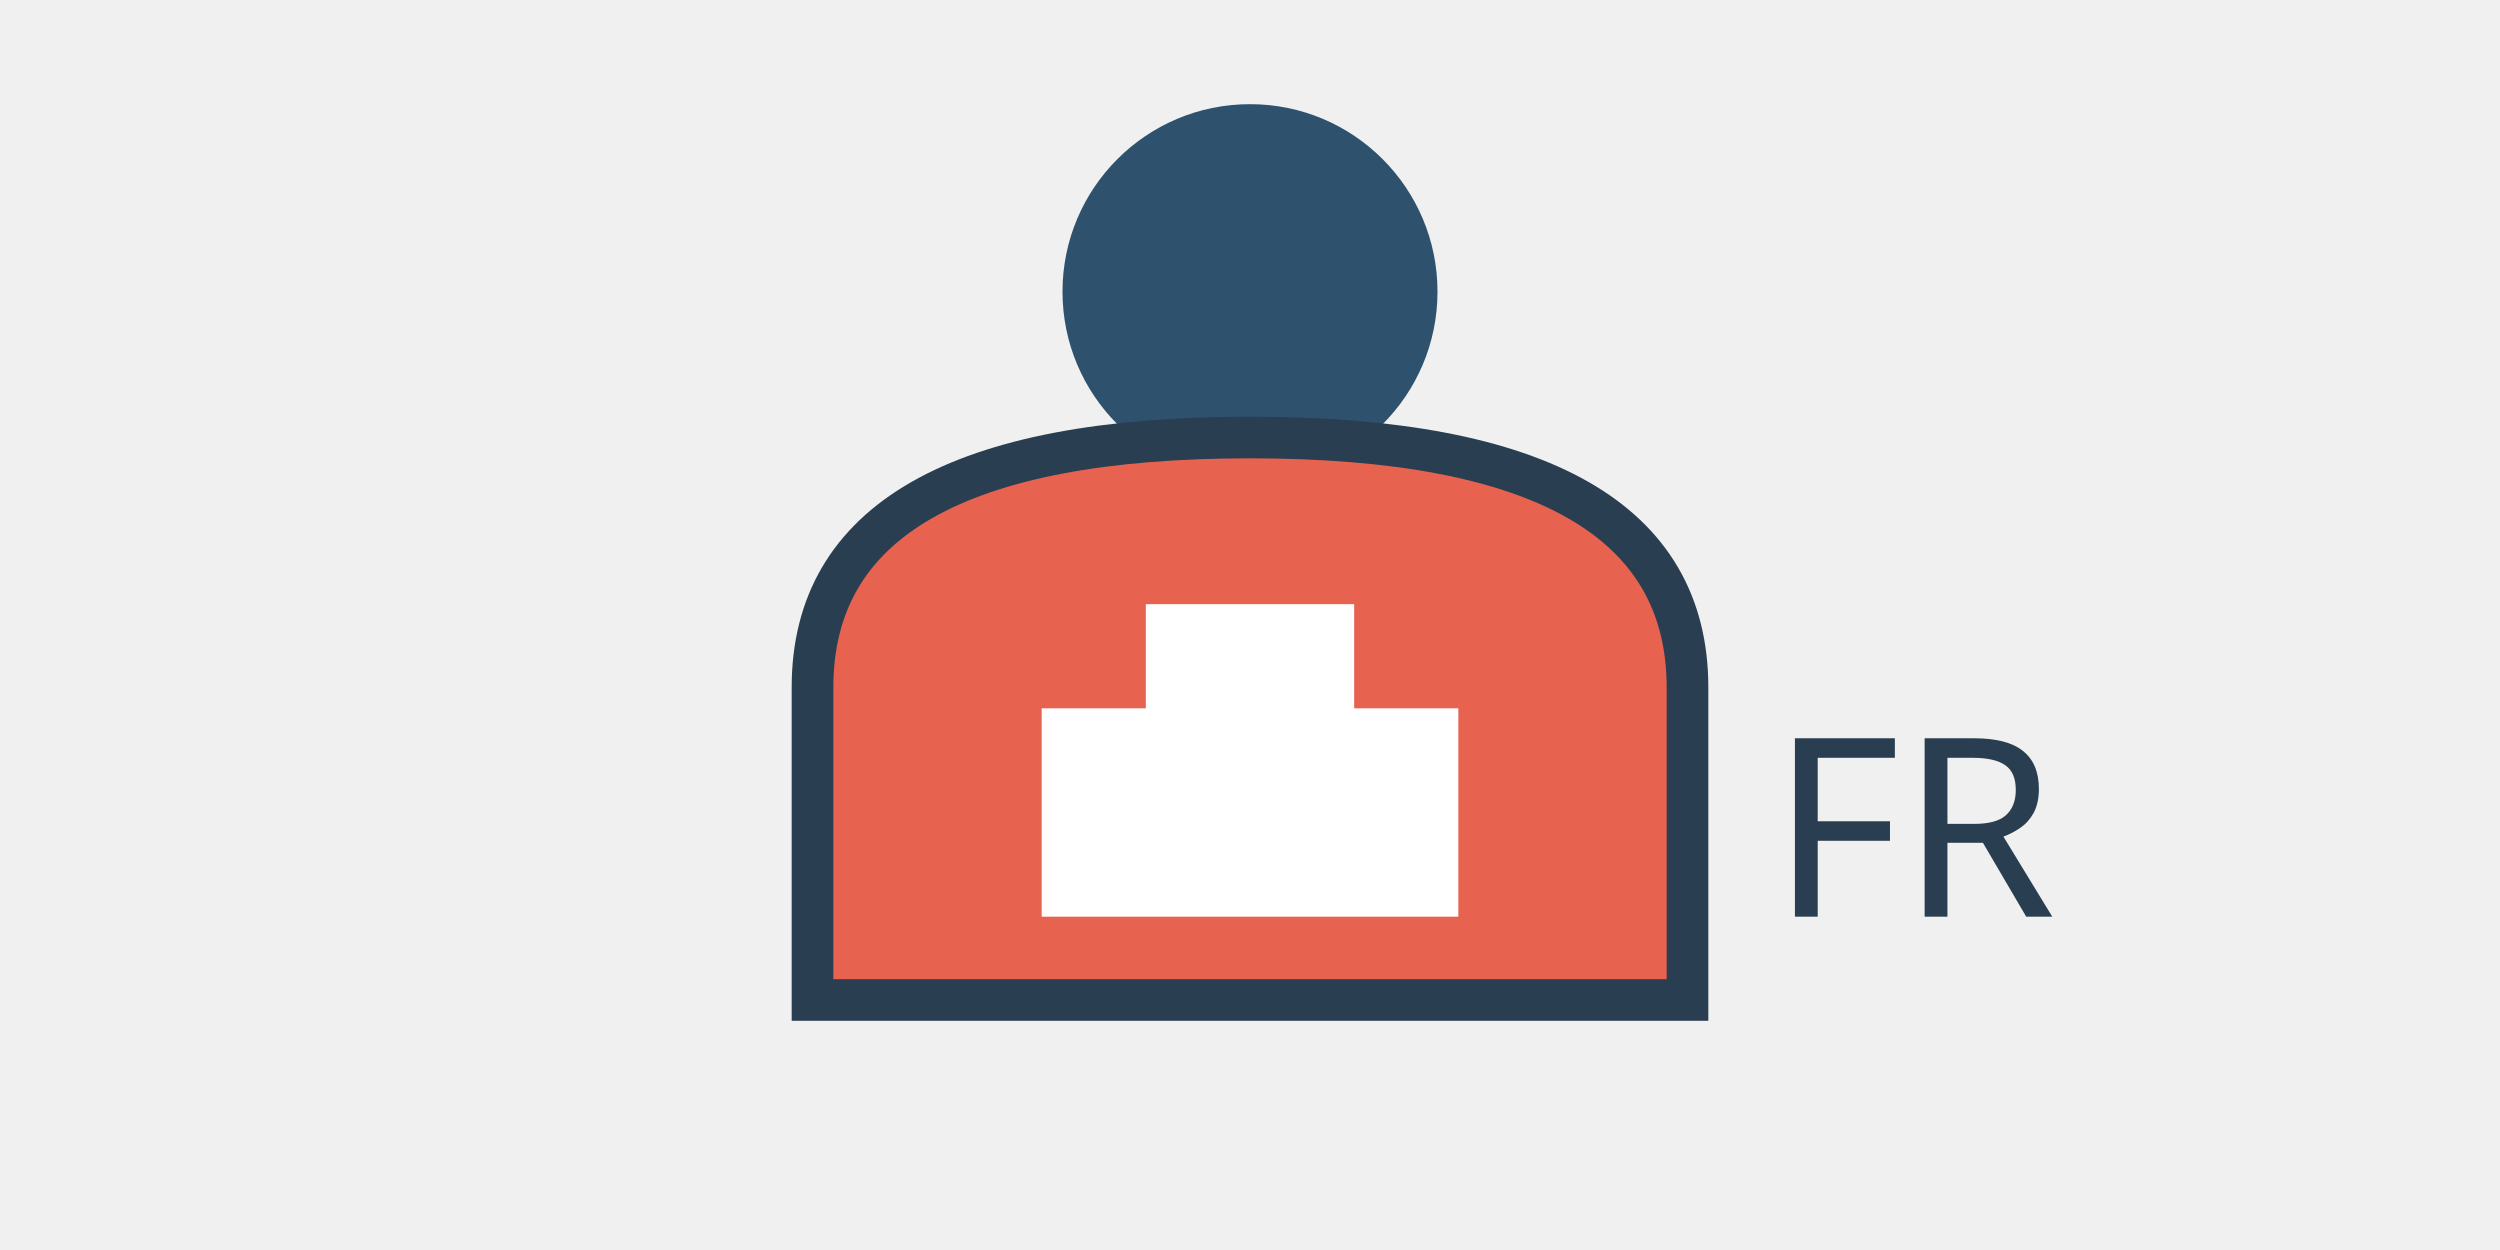
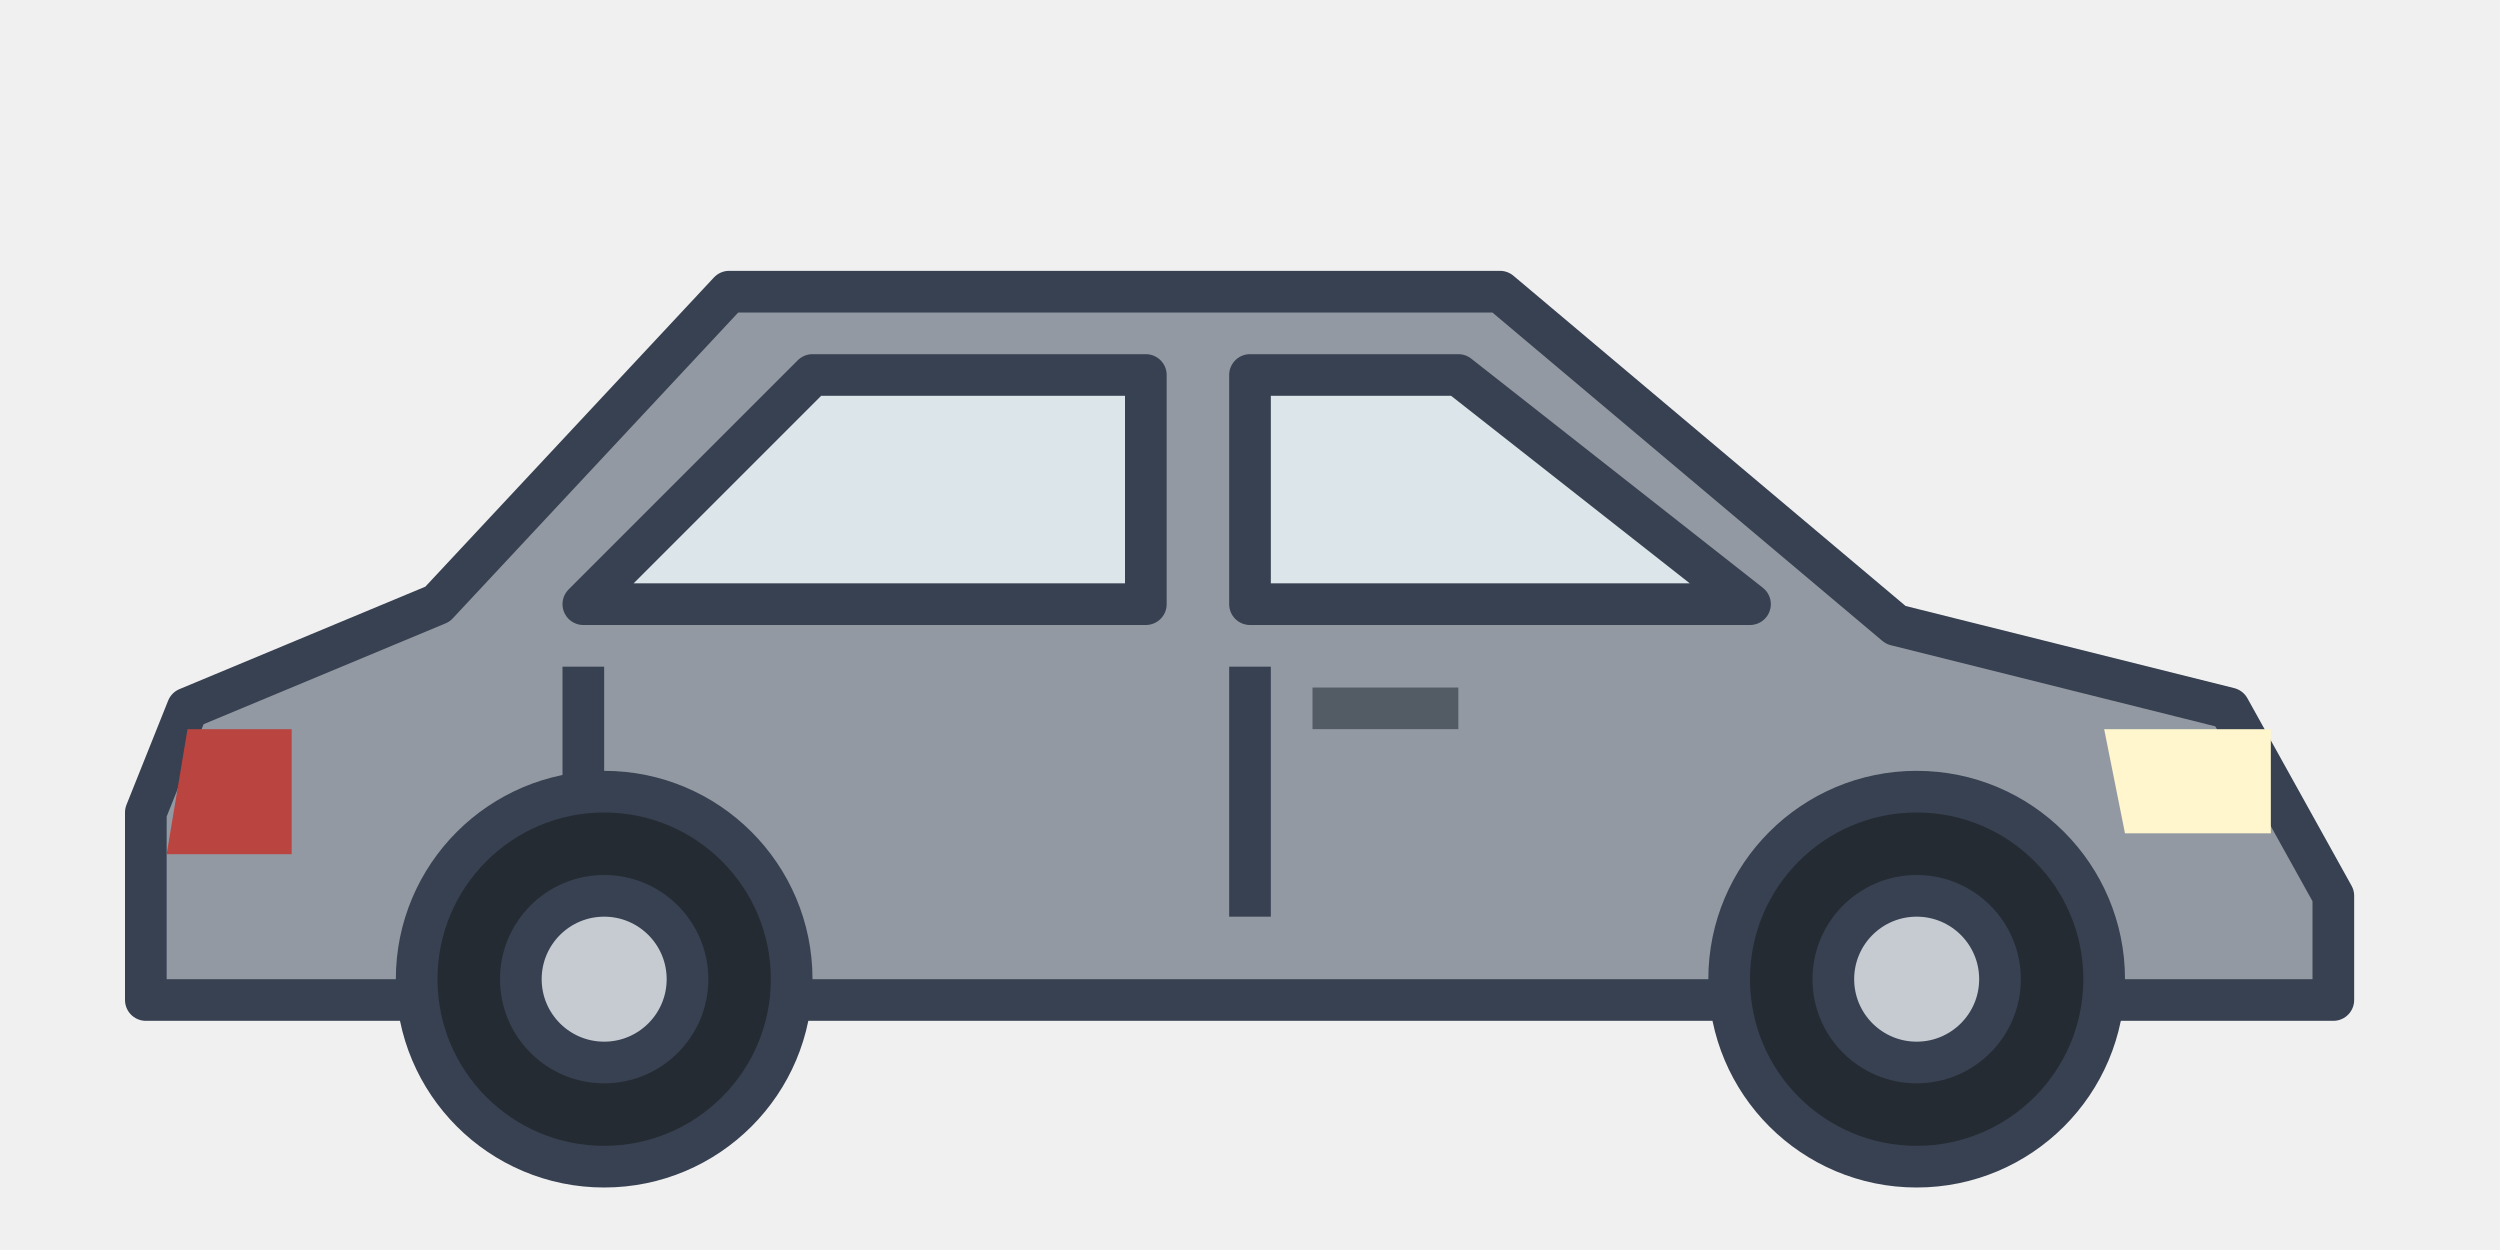
- <svg xmlns="http://www.w3.org/2000/svg" viewBox="0 0 120 60">
-   <circle cx="60" cy="14" r="9" fill="#2e526e" />
-   <path d="M39 48v-15q0-12 21-12t21 12v15z" fill="#e7634f" stroke="#293e50" stroke-width="2" />
-   <path d="M55 29h10v5h5v10H50V34h5z" fill="#fff" />
-   <text x="85" y="44" font-family="sans-serif" font-size="12" fill="#293e50">FR</text>
+ <svg xmlns="http://www.w3.org/2000/svg" viewBox="0 0 120 60" role="img" aria-label="Graues First-Responder-Privatauto ohne Blaulicht">
+   <g stroke="#374151" stroke-width="2" stroke-linejoin="round">
+     <path d="M9 34l12-5 14-15h37l19 16 16 4 5 9v5H7V39z" fill="#9299a2" />
+     <path d="M28 29l11-11h16v11zm32-11h10l14 11H60z" fill="#dce5e9" />
+     <path d="M60 32v12M28 32v12" fill="none" />
+     <path d="M63 34h7" stroke="#535b65" />
+     <circle cx="29" cy="47" r="9" fill="#252b33" />
+     <circle cx="92" cy="47" r="9" fill="#252b33" />
+     <circle cx="29" cy="47" r="4" fill="#c5cbd1" />
+     <circle cx="92" cy="47" r="4" fill="#c5cbd1" />
+   </g>
+   <path d="M101 35h8v5h-7z" fill="#fff6cd" />
+   <path d="M9 35h5v6H8z" fill="#b94440" />
</svg>
